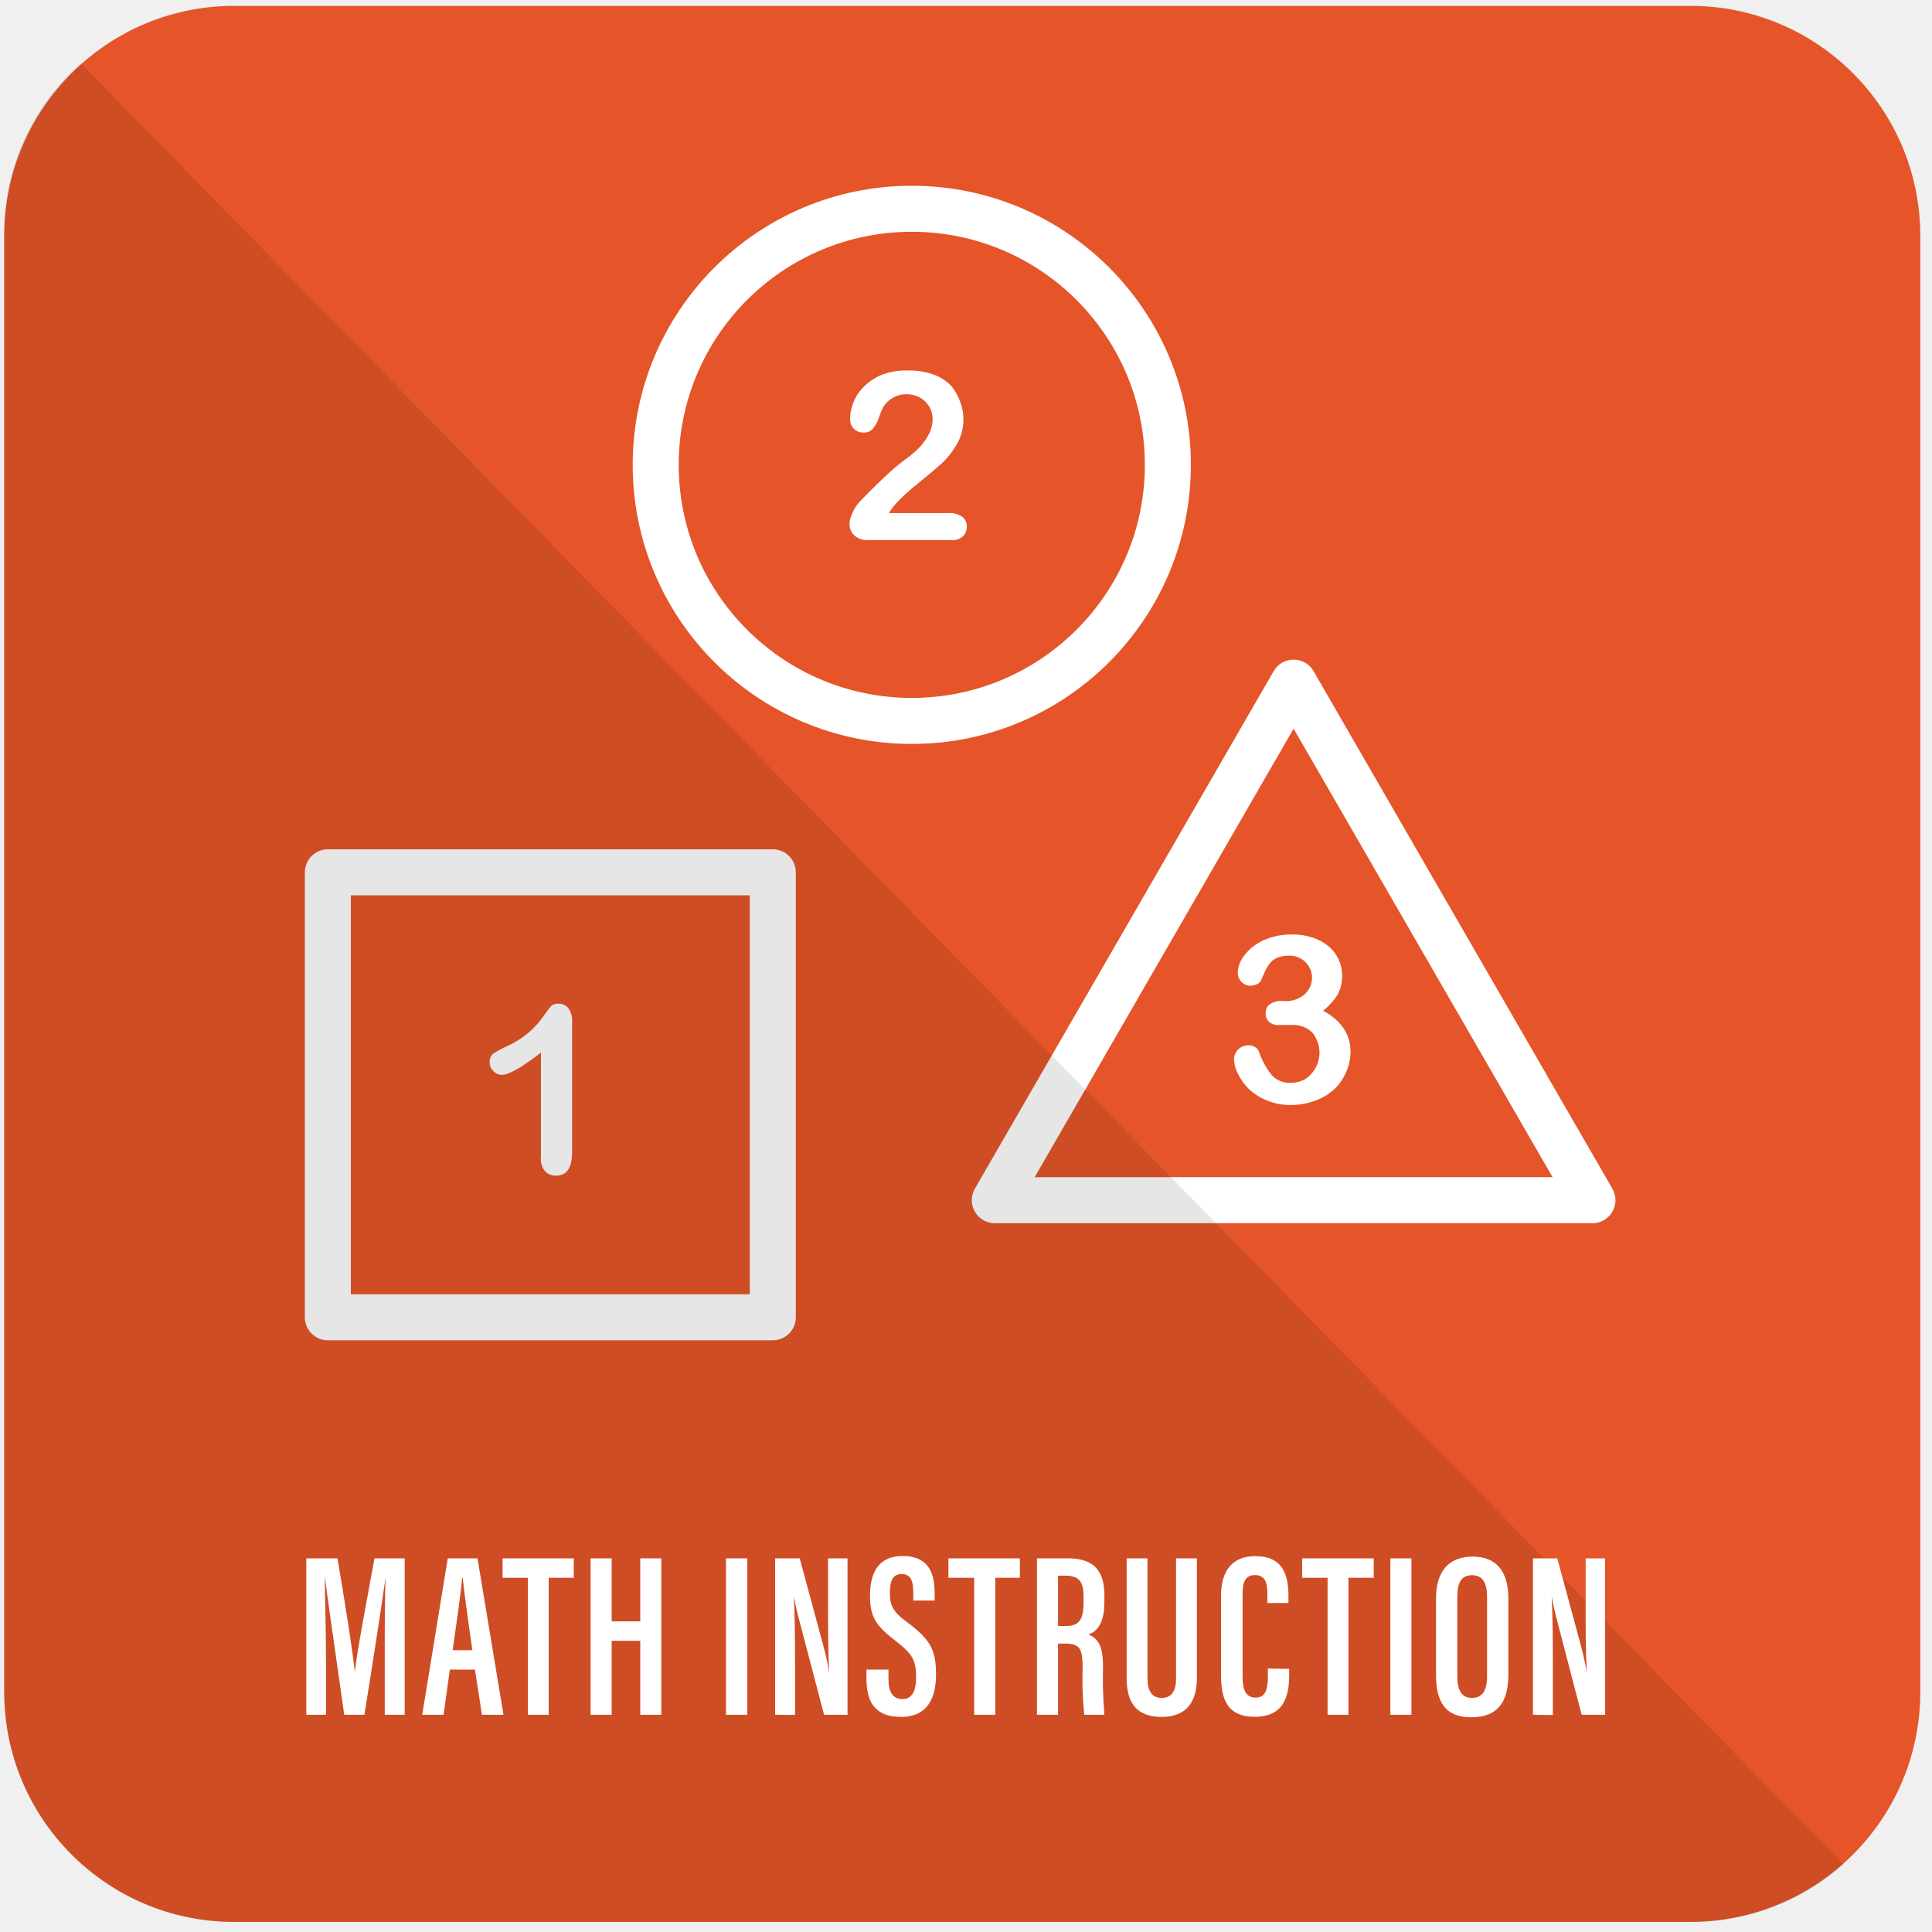
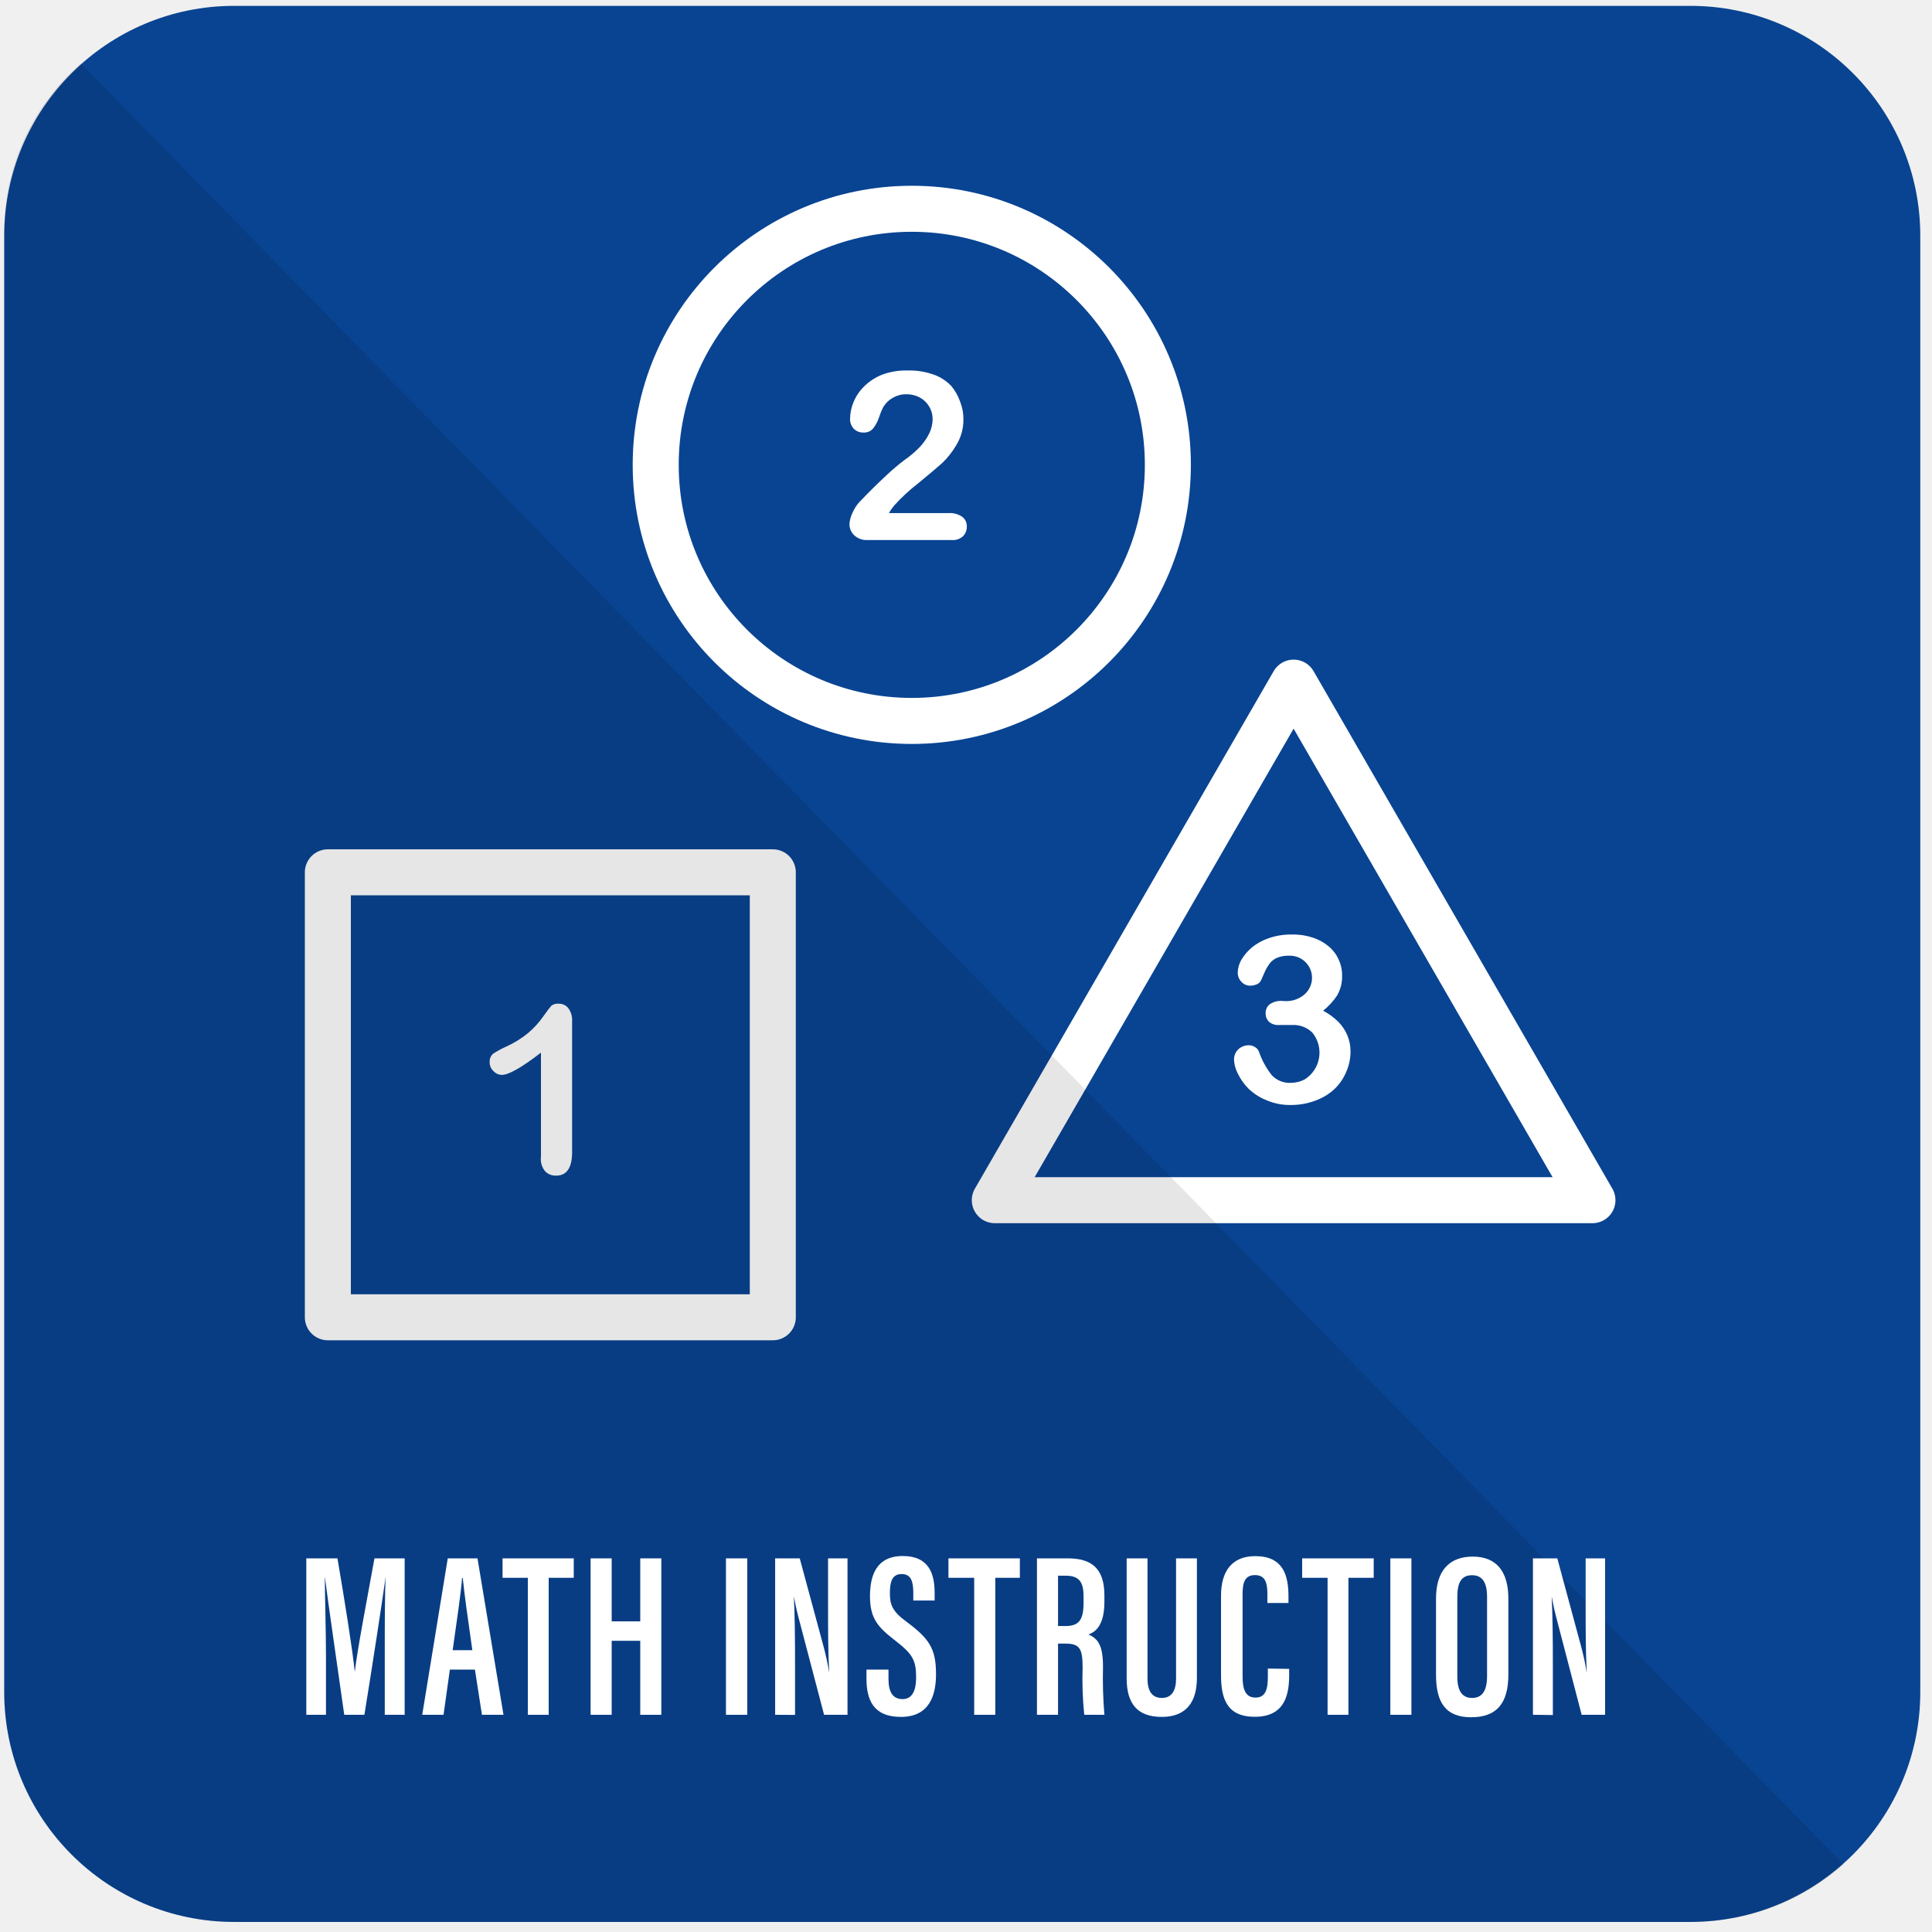
<svg xmlns="http://www.w3.org/2000/svg" id="MathInstruction" viewBox="0 0 165 165">
  <defs>
-     <style>.cls-1{fill:#e55529}.cls-2{fill:none;stroke:#fff;stroke-linecap:round;stroke-linejoin:round;stroke-width:3.93px}.cls-3{fill:#fff}.cls-4{opacity:.1}</style>
+     <style>.cls-1{fill:#094492}.cls-2{fill:none;stroke:#fff;stroke-linecap:round;stroke-linejoin:round;stroke-width:3.93px}.cls-3{fill:#fff}.cls-4{opacity:.1}</style>
  </defs>
  <rect width="163.64" height="163.64" x=".36" y=".5" class="cls-1" rx="19.64" />
  <rect width="38" height="38" x="28" y="74.5" class="cls-2" />
  <circle cx="77.87" cy="39.7" r="21.87" class="cls-2" />
  <path d="M46.2,98.78V89.9c-1.65,1.27-2.76,1.9-3.34,1.9a1,1,0,0,1-.72-.33,1,1,0,0,1-.32-.75.86.86,0,0,1,.31-.74,8,8,0,0,1,1.11-.6,8.25,8.25,0,0,0,1.88-1.17,7.49,7.49,0,0,0,1.26-1.38c.36-.51.6-.82.71-.94a.9.9,0,0,1,.63-.17,1,1,0,0,1,.83.4,1.71,1.71,0,0,1,.31,1.1V98.4c0,1.31-.45,2-1.34,2a1.2,1.2,0,0,1-1-.41A1.65,1.65,0,0,1,46.2,98.78Z" class="cls-3" />
  <polygon points="110.48 102.5 84.96 102.5 97.72 80.4 110.48 58.3 123.24 80.4 136 102.5 110.48 102.5" class="cls-2" />
  <path d="M144.36,164.14H20A19.65,19.65,0,0,1,.36,144.5V20.14A19,19,0,0,1,6.91,5.41L157.45,159.23A19.57,19.57,0,0,1,144.36,164.14Z" class="cls-4" />
  <path d="M32.86,141.23c0-2.36,0-5.1.08-6.58h0c-.32,2.28-1.18,7.88-1.82,11.8H29.4c-.48-3.46-1.36-9.4-1.66-11.82h0c0,1.56.1,4.58.1,6.88v4.94H26.16V133.09h2.66c.62,3.62,1.3,7.9,1.48,9.7h0c.2-1.8,1.06-6.28,1.68-9.7h2.58v13.36H32.86Z" class="cls-3" />
  <path d="M38.42,142.59l-.54,3.86H36.06l2.18-13.36h2.54L43,146.45H41.16l-.6-3.86Zm1.92-1.66c-.36-2.54-.68-4.76-.82-6.16h-.06c-.06,1.08-.5,4-.8,6.16Z" class="cls-3" />
  <path d="M45.08,134.75H42.92v-1.66H49v1.66H46.86v11.7H45.08Z" class="cls-3" />
  <path d="M50.44,133.09h1.8v5.38h2.44v-5.38h1.8v13.36h-1.8v-6.32H52.24v6.32h-1.8Z" class="cls-3" />
  <path d="M63.82,133.09v13.36H62V133.09Z" class="cls-3" />
  <path d="M66.2,146.45V133.09h2.1l2,7.4a22.53,22.53,0,0,1,.52,2.38h0c-.1-1.72-.1-3.6-.1-5.78v-4h1.66v13.36h-2L68.16,138c-.18-.7-.28-1.26-.36-1.66h0c.08,1.62.1,3.56.1,6v4.12Z" class="cls-3" />
  <path d="M75.88,142.59v.8c0,1.1.36,1.72,1.2,1.72s1.16-.74,1.16-1.86c0-1.48-.32-2-1.76-3.12s-2.18-1.84-2.18-3.8c0-1.74.52-3.44,2.8-3.44s2.72,1.58,2.72,3.14v.66H78v-.62c0-1-.18-1.64-1-1.64s-1,.68-1,1.64.2,1.54,1.4,2.42c1.94,1.44,2.54,2.28,2.54,4.5,0,1.88-.62,3.64-3,3.64s-2.94-1.5-2.94-3.26v-.78Z" class="cls-3" />
  <path d="M83.2,134.75H81v-1.66h6.1v1.66H85v11.7H83.2Z" class="cls-3" />
  <path d="M88.56,133.09H91.2c2,0,3.12.84,3.12,3.16v.54c0,2-.74,2.58-1.36,2.8.82.36,1.24.94,1.24,2.74a37.84,37.84,0,0,0,.12,4.12H92.6a28.91,28.91,0,0,1-.14-4c0-1.66-.24-2.08-1.48-2.08h-.62v6.08h-1.8Zm1.8,5.78H91c1.16,0,1.54-.54,1.54-2v-.52c0-1.12-.28-1.78-1.52-1.78h-.66Z" class="cls-3" />
  <path d="M98,133.09v10.26c0,1,.34,1.66,1.22,1.66s1.22-.66,1.22-1.66V133.09h1.78v10.22c0,2.08-.94,3.32-3,3.32s-3-1.1-3-3.3V133.09Z" class="cls-3" />
  <path d="M110.1,142.53V143c0,1.6-.28,3.62-2.94,3.62-2.4,0-2.88-1.58-2.88-3.58v-6.76c0-2.1.94-3.38,2.92-3.38,2.38,0,2.84,1.62,2.84,3.44v.56h-1.8v-.76c0-1-.2-1.62-1.06-1.62s-1.06.62-1.06,1.64v7c0,1.06.22,1.82,1.1,1.82s1.06-.72,1.06-1.82v-.66Z" class="cls-3" />
  <path d="M113.38,134.75h-2.17v-1.66h6.11v1.66h-2.16v11.7h-1.78Z" class="cls-3" />
  <path d="M120.54,133.09v13.36h-1.8V133.09Z" class="cls-3" />
  <path d="M128.82,136.53V143c0,2.48-1,3.66-3.18,3.66s-3-1.26-3-3.64v-6.48c0-2.44,1.17-3.6,3.14-3.6S128.82,134.15,128.82,136.53Zm-4.36-.16v6.82c0,1.28.46,1.82,1.26,1.82s1.28-.52,1.28-1.86v-6.78c0-1.22-.4-1.84-1.28-1.84S124.46,135.11,124.46,136.37Z" class="cls-3" />
  <path d="M130.92,146.45V133.09H133l2,7.4a22.53,22.53,0,0,1,.52,2.38h0c-.1-1.72-.1-3.6-.1-5.78v-4h1.66v13.36h-2l-2.2-8.44c-.18-.7-.28-1.26-.36-1.66h0c.08,1.62.1,3.56.1,6v4.12Z" class="cls-3" />
  <path d="M75.91,43.82H81a1.87,1.87,0,0,1,1.17.31,1,1,0,0,1,.4.85,1.13,1.13,0,0,1-.32.81,1.27,1.27,0,0,1-1,.33H74.1a1.54,1.54,0,0,1-1.14-.4,1.28,1.28,0,0,1-.41-1,2.54,2.54,0,0,1,.26-.93,3.32,3.32,0,0,1,.58-.91c.86-.9,1.65-1.67,2.34-2.31a17.57,17.57,0,0,1,1.5-1.27,8.62,8.62,0,0,0,1.33-1.13A4.79,4.79,0,0,0,79.37,37a2.86,2.86,0,0,0,.28-1.17,2.11,2.11,0,0,0-.3-1.12,2.07,2.07,0,0,0-.81-.77,2.38,2.38,0,0,0-1.12-.27,2.28,2.28,0,0,0-2,1.12,5.36,5.36,0,0,0-.33.8,3.16,3.16,0,0,1-.52,1,1,1,0,0,1-.84.35,1.1,1.1,0,0,1-.81-.32,1.18,1.18,0,0,1-.32-.88,3.73,3.73,0,0,1,.3-1.41,4,4,0,0,1,.9-1.33,4.65,4.65,0,0,1,1.53-1,5.89,5.89,0,0,1,2.16-.36,6.11,6.11,0,0,1,2.55.47,3.86,3.86,0,0,1,1.2.85A4.3,4.3,0,0,1,82,34.31a4,4,0,0,1,.28,1.49,4.15,4.15,0,0,1-.6,2.2,6.91,6.91,0,0,1-1.22,1.55q-.63.57-2.1,1.77a15.38,15.38,0,0,0-2,1.86A5.07,5.07,0,0,0,75.91,43.82Z" class="cls-3" />
  <path d="M109.81,85.5a2.41,2.41,0,0,0,1.55-.53,1.89,1.89,0,0,0-1.27-3.35,2.5,2.5,0,0,0-1,.17,1.58,1.58,0,0,0-.61.44,3.69,3.69,0,0,0-.43.7l-.36.81a.65.65,0,0,1-.35.32,1.38,1.38,0,0,1-.59.12,1,1,0,0,1-.72-.32,1.1,1.1,0,0,1-.32-.84A2.26,2.26,0,0,1,106,82a4.17,4.17,0,0,1,.9-1.07,4.51,4.51,0,0,1,1.47-.81,5.8,5.8,0,0,1,2-.31,5.24,5.24,0,0,1,1.73.26,4.06,4.06,0,0,1,1.36.74,3.22,3.22,0,0,1,1.16,2.52,3.22,3.22,0,0,1-.42,1.68A5.81,5.81,0,0,1,113,86.32a5.37,5.37,0,0,1,1.29.94,3.65,3.65,0,0,1,.78,1.16,3.55,3.55,0,0,1,.27,1.39,4.32,4.32,0,0,1-.36,1.72,4.42,4.42,0,0,1-1,1.47,4.79,4.79,0,0,1-1.65,1,5.86,5.86,0,0,1-2.1.37,5,5,0,0,1-2.1-.42,4.82,4.82,0,0,1-1.53-1,4.92,4.92,0,0,1-.91-1.31,2.89,2.89,0,0,1-.3-1.11,1.2,1.2,0,0,1,.36-.91,1.29,1.29,0,0,1,.91-.35.94.94,0,0,1,.53.16.76.76,0,0,1,.33.39,6.79,6.79,0,0,0,1.09,2,2.08,2.08,0,0,0,1.64.66,2.59,2.59,0,0,0,1.17-.29,2.7,2.7,0,0,0,.66-4,2.28,2.28,0,0,0-1.73-.65l-.61,0-.53,0a1.2,1.2,0,0,1-.83-.27,1,1,0,0,1-.29-.75.93.93,0,0,1,.35-.75,1.66,1.66,0,0,1,1-.29Z" class="cls-3" />
</svg>
